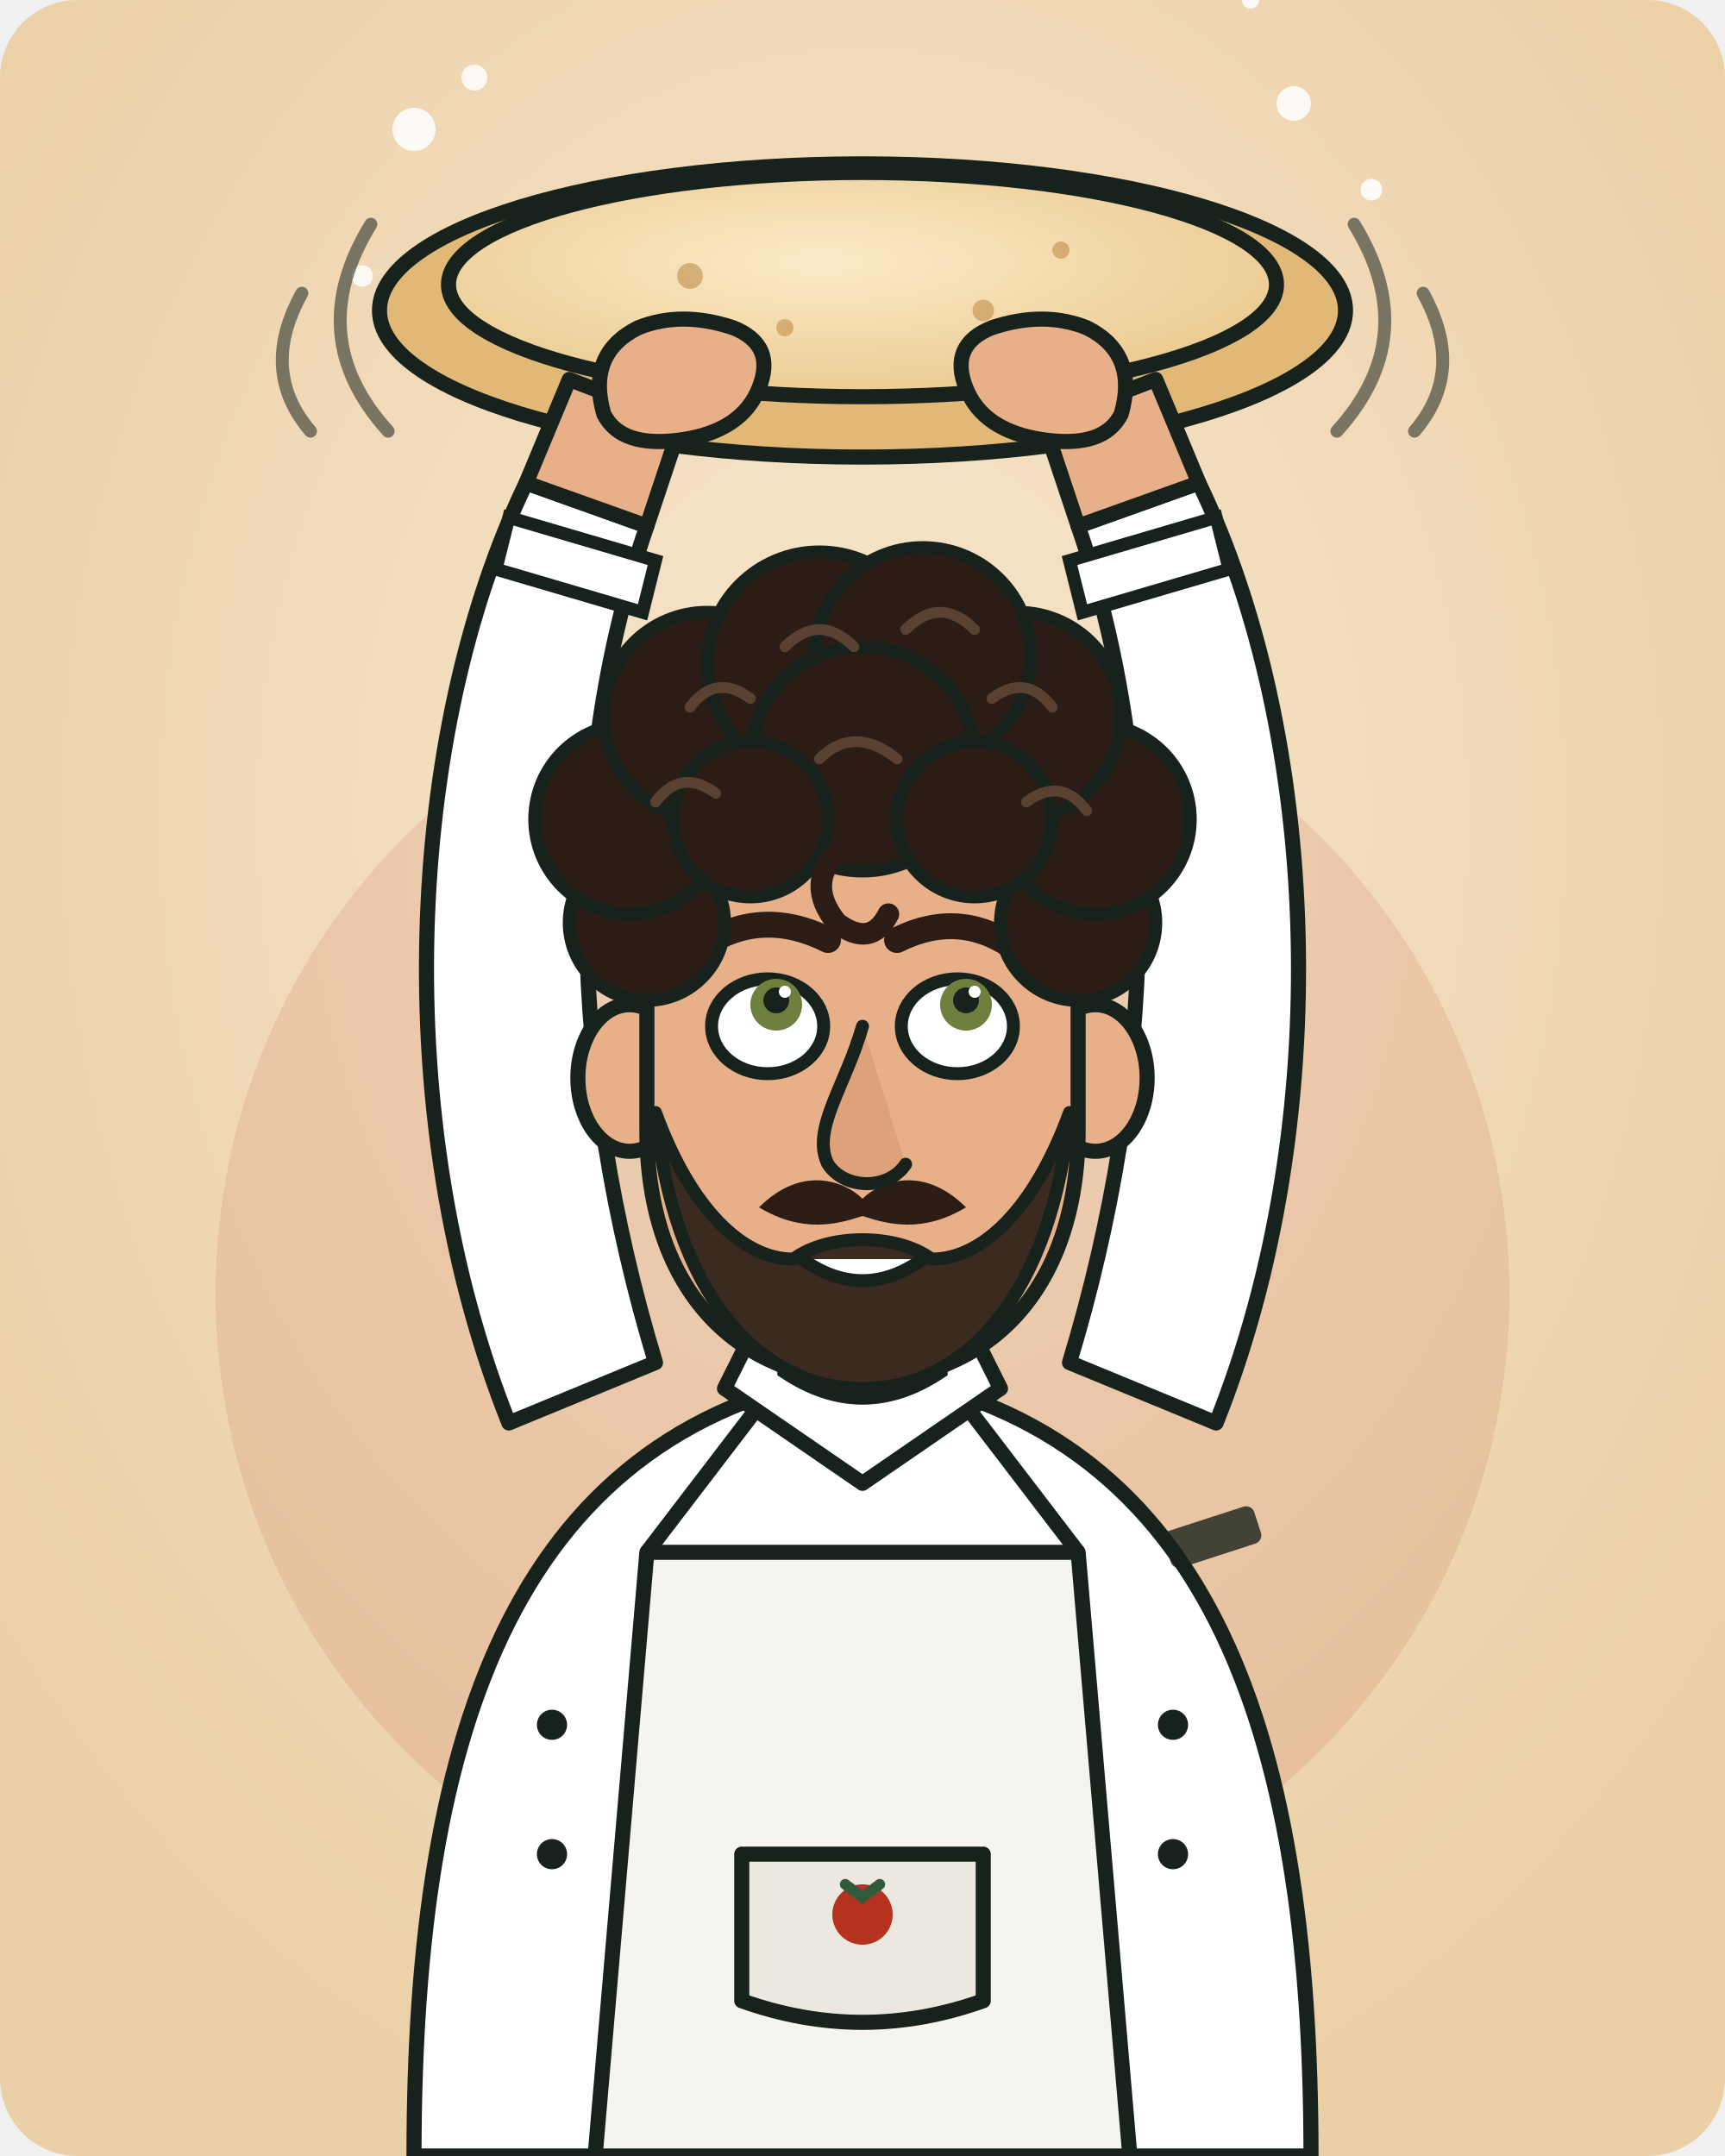
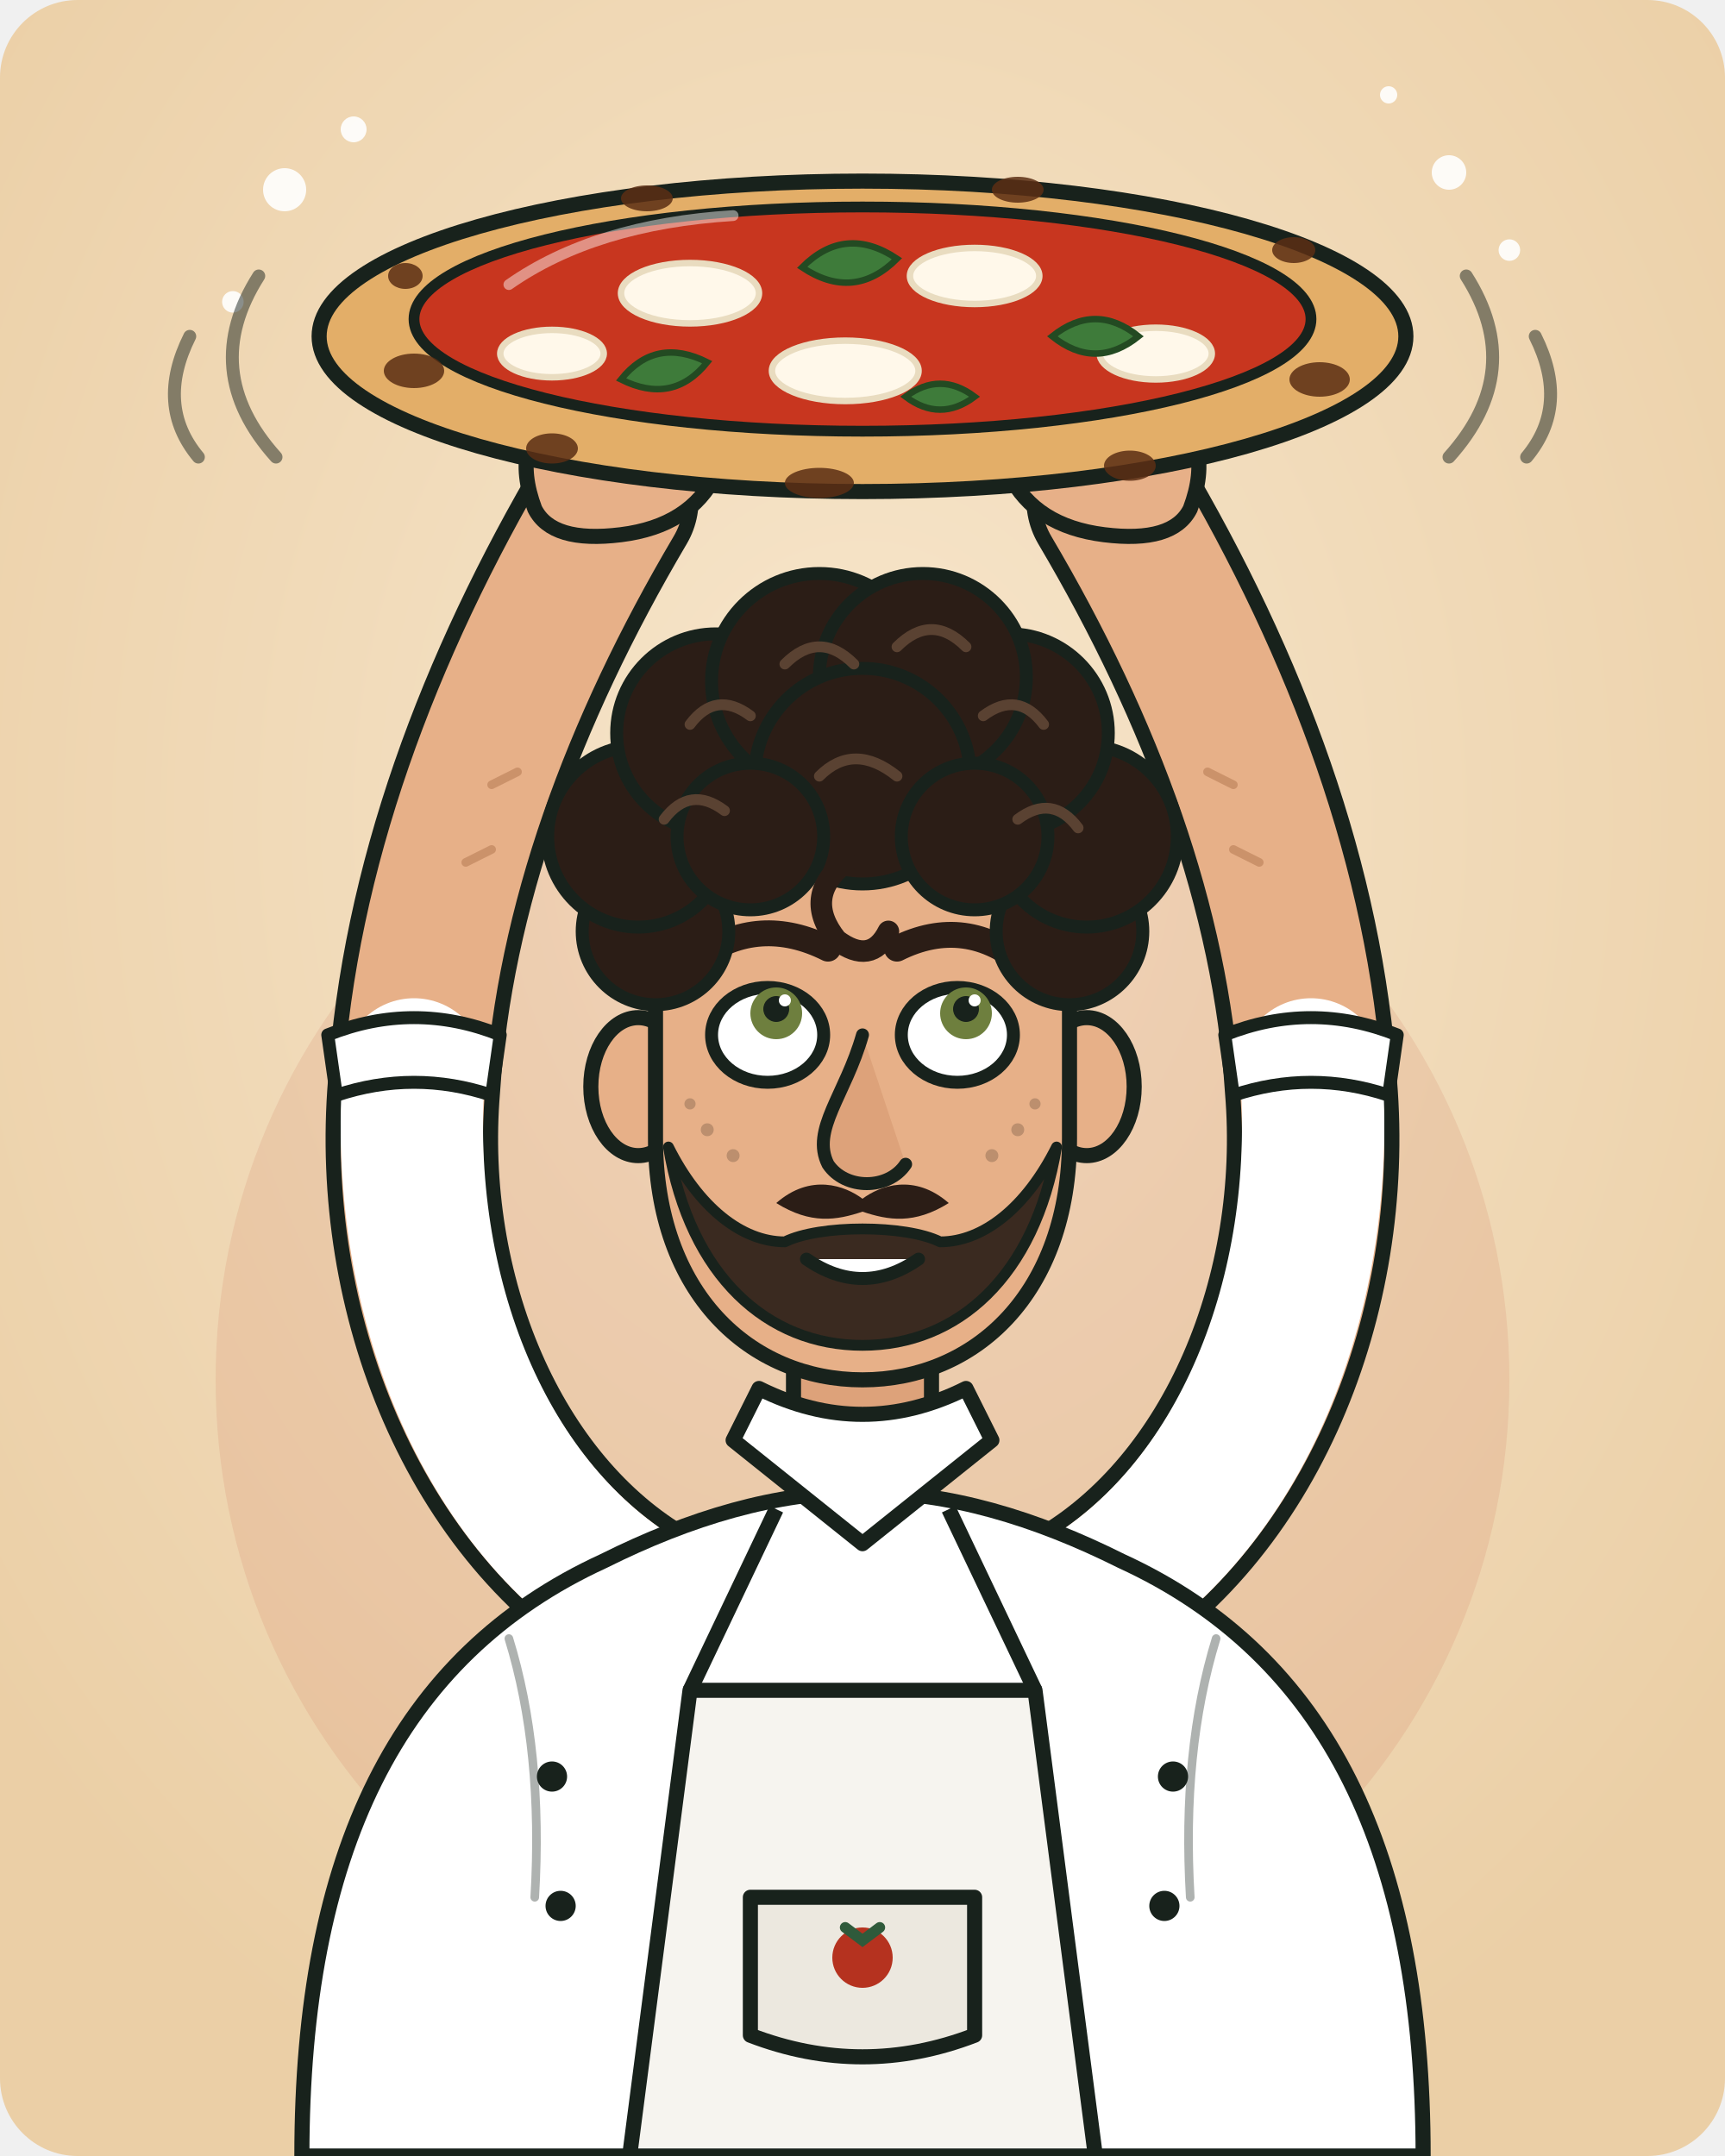
<svg xmlns="http://www.w3.org/2000/svg" viewBox="0 0 400 500" role="img" aria-labelledby="t">
  <defs>
    <radialGradient id="bg" cx="50%" cy="38%" r="65%">
      <stop offset="0" stop-color="#F7E6CC" />
      <stop offset="1" stop-color="#EBCFA6" />
    </radialGradient>
-     <radialGradient id="dough" cx="45%" cy="40%" r="60%">
-       <stop offset="0" stop-color="#FBEBC8" />
-       <stop offset="1" stop-color="#EBCB92" />
-     </radialGradient>
  </defs>
  <rect width="400" height="500" rx="18" fill="url(#bg)" />
-   <circle cx="200" cy="300" r="150" fill="#B5321F" opacity=".12" />
-   <g transform="translate(0,-40)" fill="#fff" opacity=".85">
-     <circle cx="96" cy="70" r="5" />
-     <circle cx="110" cy="58" r="3" />
-     <circle cx="300" cy="64" r="4" />
-     <circle cx="318" cy="84" r="2.5" />
-     <circle cx="84" cy="104" r="2.5" />
-     <circle cx="290" cy="40" r="2" />
+   <circle cx="200" cy="320" r="150" fill="#B5321F" opacity=".1" />
+   <g fill="#fff" opacity=".9">
+     <circle cx="66" cy="44" r="5" />
+     <circle cx="82" cy="30" r="3" />
+     <circle cx="336" cy="40" r="4" />
+     <circle cx="350" cy="58" r="2.5" />
+     <circle cx="54" cy="70" r="2.5" />
+     <circle cx="322" cy="22" r="2" />
  </g>
-   <g transform="translate(0,-40)" fill="none" stroke="#18221C" stroke-width="3" stroke-linecap="round" opacity=".55">
-     <path d="M86 92 q-16 26 4 48" />
-     <path d="M314 92 q16 26 -4 48" />
-     <path d="M70 108 q-10 18 2 32" />
-     <path d="M330 108 q10 18 -2 32" />
+   <g fill="none" stroke="#18221C" stroke-width="3" stroke-linecap="round" opacity=".5">
+     <path d="M60 64 q-14 22 4 42" />
+     <path d="M340 64 q14 22 -4 42" />
+     <path d="M44 78 q-8 16 2 28" />
+     <path d="M356 78 q8 16 -2 28" />
  </g>
-   <g transform="translate(0,-40)" stroke="#18221C" stroke-width="3.5">
-     <ellipse cx="200" cy="112" rx="112" ry="34" fill="#E2B877" />
-     <ellipse cx="200" cy="106" rx="96" ry="26" fill="url(#dough)" />
+   <g fill="none" stroke-linecap="round" stroke-linejoin="round">
+     <path d="M150 372 C112 350 92 300 96 252 C99 206 116 160 142 116" stroke="#18221C" stroke-width="40" />
+     <path d="M250 372 C288 350 308 300 304 252 C301 206 284 160 258 116" stroke="#18221C" stroke-width="40" />
+     <path d="M150 372 C112 350 92 300 96 252 C99 206 116 160 142 116" stroke="#E7B088" stroke-width="33" />
+     <path d="M250 372 C288 350 308 300 304 252 C301 206 284 160 258 116" stroke="#E7B088" stroke-width="33" />
+     <path d="M150 372 C112 350 92 300 96 248" stroke="#fff" stroke-width="33" />
+     <path d="M250 372 C288 350 308 300 304 248" stroke="#fff" stroke-width="33" />
  </g>
-   <g transform="translate(0,-40)" fill="#C99A5B" opacity=".7">
-     <circle cx="160" cy="104" r="3" />
-     <circle cx="228" cy="112" r="2.5" />
-     <circle cx="246" cy="98" r="2" />
-     <circle cx="182" cy="116" r="2" />
+   <g stroke="#18221C" stroke-width="3" fill="#fff" stroke-linejoin="round">
+     <path d="M76 240 q20 -8 40 0 l-2 14 q-18 -6 -36 0 z" />
+     <path d="M324 240 q-20 -8 -40 0 l2 14 q18 -6 36 0 z" />
  </g>
-   <g stroke="#18221C" stroke-width="3.5" stroke-linejoin="round" stroke-linecap="round">
-     <path d="M118 330 C90 260 94 170 122 112 L150 122 C130 180 132 250 152 316 Z" fill="#fff" />
-     <path d="M122 112 L150 122 L158 98 L132 88 Z" fill="#E7B088" />
-     <path d="M282 330 C310 260 306 170 278 112 L250 122 C270 180 268 250 248 316 Z" fill="#fff" />
-     <path d="M278 112 L250 122 L242 98 L268 88 Z" fill="#E7B088" />
+   <g stroke="#B97E57" stroke-width="2" stroke-linecap="round" opacity=".6">
+     <path d="M108 200 l6 -3" />
+     <path d="M114 182 l6 -3" />
+     <path d="M292 200 l-6 -3" />
+     <path d="M286 182 l-6 -3" />
  </g>
-   <g transform="translate(0,-40)" stroke="#18221C" stroke-width="3.5" fill="#E7B088" stroke-linejoin="round">
-     <path d="M140 136 q-4 -14 8 -20 q10 -4 22 0 q10 4 6 14 q-4 10 -18 12 q-14 2 -18 -6 z" />
-     <path d="M260 136 q4 -14 -8 -20 q-10 -4 -22 0 q-10 4 -6 14 q4 10 18 12 q14 2 18 -6 z" />
+   <g stroke="#18221C" stroke-width="3.5" fill="#E7B088" stroke-linejoin="round">
+     <path d="M124 118 q-6 -16 6 -24 q14 -8 30 -2 q12 6 6 18 q-6 12 -22 14 q-16 2 -20 -6 z" />
+     <path d="M276 118 q6 -16 -6 -24 q-14 -8 -30 -2 q-12 6 -6 18 q6 12 22 14 q16 2 20 -6 z" />
  </g>
-   <g stroke="#18221C" stroke-width="3" fill="#fff">
-     <path d="M118 120 l34 10 l-3 12 l-34 -10 z" />
-     <path d="M282 120 l-34 10 l3 12 l34 -10 z" />
+   <g stroke="#18221C" stroke-width="3.5">
+     <ellipse cx="200" cy="78" rx="126" ry="36" fill="#E3AE68" />
+     <ellipse cx="200" cy="74" rx="104" ry="26" fill="#C8361F" stroke-width="2.5" />
  </g>
+   <g fill="#5A2E14" opacity=".85">
+     <ellipse cx="96" cy="86" rx="7" ry="4" />
+     <ellipse cx="128" cy="104" rx="6" ry="3.5" />
+     <ellipse cx="190" cy="112" rx="8" ry="3.5" />
+     <ellipse cx="262" cy="108" rx="6" ry="3.5" />
+     <ellipse cx="306" cy="88" rx="7" ry="4" />
+     <ellipse cx="300" cy="58" rx="5" ry="3" />
+     <ellipse cx="236" cy="44" rx="6" ry="3" />
+     <ellipse cx="150" cy="46" rx="6" ry="3" />
+     <ellipse cx="94" cy="64" rx="4" ry="3" />
+   </g>
+   <g fill="#FFF8EA" stroke="#E9DCC0" stroke-width="1.5">
+     <ellipse cx="160" cy="68" rx="16" ry="7" />
+     <ellipse cx="226" cy="64" rx="15" ry="6.5" />
+     <ellipse cx="196" cy="86" rx="17" ry="7" />
+     <ellipse cx="128" cy="82" rx="12" ry="5.5" />
+     <ellipse cx="268" cy="82" rx="13" ry="6" />
+   </g>
+   <g fill="#3E7B3A" stroke="#234A22" stroke-width="1.5">
+     <path d="M186 62 q10 -10 22 -2 q-10 10 -22 2 z" />
+     <path d="M144 88 q8 -10 20 -4 q-8 10 -20 4 z" />
+     <path d="M244 78 q10 -8 20 0 q-10 8 -20 0 z" />
+     <path d="M210 92 q8 -6 16 0 q-8 6 -16 0 z" />
+   </g>
+   <path d="M118 66 q20 -14 52 -16" fill="none" stroke="#fff" stroke-width="2.5" stroke-linecap="round" opacity=".45" />
  <g stroke="#18221C" stroke-width="3.5" stroke-linejoin="round">
-     <path d="M96 500 C96 400 120 330 200 318 C280 330 304 400 304 500 Z" fill="#fff" />
-     <path d="M150 360 L250 360 L262 500 L138 500 Z" fill="#F6F4EF" />
-     <path d="M150 360 L176 326 M250 360 L224 326" fill="none" />
-     <path d="M172 430 h56 v34 q-28 10 -56 0 z" fill="#ECE8DF" />
+     <path d="M70 500 C70 430 92 384 140 362 C160 352 180 346 200 346 C220 346 240 352 260 362 C308 384 330 430 330 500 Z" fill="#fff" />
+     <path d="M160 392 L240 392 L254 500 L146 500 Z" fill="#F6F4EF" />
+     <path d="M160 392 L180 350 M240 392 L220 350" fill="none" />
+     <path d="M174 440 h52 v32 q-26 10 -52 0 z" fill="#ECE8DF" />
+   </g>
+   <g fill="none" stroke="#18221C" stroke-width="2" opacity=".35" stroke-linecap="round">
+     <path d="M118 380 q8 26 6 60" />
+     <path d="M282 380 q-8 26 -6 60" />
  </g>
  <g fill="#18221C">
-     <circle cx="128" cy="400" r="3.5" />
-     <circle cx="128" cy="430" r="3.5" />
-     <circle cx="272" cy="400" r="3.5" />
-     <circle cx="272" cy="430" r="3.5" />
+     <circle cx="128" cy="412" r="3.5" />
+     <circle cx="130" cy="442" r="3.5" />
+     <circle cx="272" cy="412" r="3.5" />
+     <circle cx="270" cy="442" r="3.5" />
  </g>
-   <path d="M168 322 L200 344 L232 322 L226 310 L174 310 Z" fill="#fff" stroke="#18221C" stroke-width="3.5" stroke-linejoin="round" />
-   <rect x="270" y="352" width="22" height="9" rx="2" fill="#18221C" opacity=".8" transform="rotate(-18 281 356)" />
-   <circle cx="200" cy="444" r="7" fill="#B5321F" />
-   <path d="M196 437 l4 3 l4 -3" stroke="#2F5A3B" stroke-width="2.5" fill="none" stroke-linecap="round" />
-   <path d="M182 300 L182 318 Q200 330 218 318 L218 300 Z" fill="#DDA27A" stroke="#18221C" stroke-width="3.5" />
+   <circle cx="200" cy="454" r="7" fill="#B5321F" />
+   <path d="M196 447 l4 3 l4 -3" stroke="#2F5A3B" stroke-width="2.5" fill="none" stroke-linecap="round" />
+   <path d="M184 304 L184 330 Q200 340 216 330 L216 304 Z" fill="#DDA27A" stroke="#18221C" stroke-width="3.5" />
+   <path d="M170 334 L200 358 L230 334 L224 322 Q200 334 176 322 Z" fill="#fff" stroke="#18221C" stroke-width="3.5" stroke-linejoin="round" />
  <g stroke="#18221C" stroke-width="3.5" stroke-linejoin="round">
-     <ellipse cx="146" cy="250" rx="12" ry="17" fill="#E7B088" />
-     <ellipse cx="254" cy="250" rx="12" ry="17" fill="#E7B088" />
-     <path d="M150 232 C150 186 250 186 250 232 L250 262 C250 300 228 320 200 320 C172 320 150 300 150 262 Z" fill="#E7B088" />
+     <ellipse cx="148" cy="252" rx="11" ry="16" fill="#E7B088" />
+     <ellipse cx="252" cy="252" rx="11" ry="16" fill="#E7B088" />
+     <path d="M152 234 C152 190 248 190 248 234 L248 264 C248 300 226 320 200 320 C174 320 152 300 152 264 Z" fill="#E7B088" />
  </g>
-   <path d="M152 258 C156 300 176 322 200 322 C224 322 244 300 248 258 C240 280 228 292 216 292 C208 286 192 286 184 292 C172 292 160 280 152 258 Z" fill="#3A2A20" stroke="#18221C" stroke-width="3" stroke-linejoin="round" />
-   <path d="M176 280 C186 270 196 274 200 278 C204 274 214 270 224 280 C214 286 206 284 200 282 C194 284 186 286 176 280 Z" fill="#2B1D16" />
-   <path d="M186 292 q14 10 28 0" fill="#fff" stroke="#18221C" stroke-width="3" stroke-linecap="round" />
-   <path d="M200 238 C196 252 188 262 192 270 C196 276 206 276 210 270" fill="#DDA27A" stroke="#18221C" stroke-width="3" stroke-linecap="round" stroke-linejoin="round" />
+   <path d="M155 266 C160 296 178 312 200 312 C222 312 240 296 245 266 C238 280 228 288 218 288 C210 284 190 284 182 288 C172 288 162 280 155 266 Z" fill="#3A2A20" stroke="#18221C" stroke-width="2.5" stroke-linejoin="round" />
+   <g fill="#3A2A20" opacity=".25">
+     <circle cx="164" cy="262" r="1.5" />
+     <circle cx="170" cy="268" r="1.5" />
+     <circle cx="160" cy="256" r="1.3" />
+     <circle cx="236" cy="262" r="1.5" />
+     <circle cx="230" cy="268" r="1.5" />
+     <circle cx="240" cy="256" r="1.3" />
+   </g>
+   <path d="M180 279 C188 272 196 275 200 278 C204 275 212 272 220 279 C212 284 206 283 200 281 C194 283 188 284 180 279 Z" fill="#2B1D16" />
+   <path d="M187 292 q13 9 26 0" fill="#fff" stroke="#18221C" stroke-width="3" stroke-linecap="round" />
+   <path d="M200 240 C196 254 188 262 192 270 C196 276 206 276 210 270" fill="#DDA27A" stroke="#18221C" stroke-width="3" stroke-linecap="round" stroke-linejoin="round" />
  <g stroke="#18221C" stroke-width="3">
-     <ellipse cx="178" cy="238" rx="13" ry="11" fill="#fff" />
-     <ellipse cx="222" cy="238" rx="13" ry="11" fill="#fff" />
+     <ellipse cx="178" cy="240" rx="13" ry="11" fill="#fff" />
+     <ellipse cx="222" cy="240" rx="13" ry="11" fill="#fff" />
  </g>
-   <circle cx="180" cy="233" r="6" fill="#6E7F3E" />
-   <circle cx="224" cy="233" r="6" fill="#6E7F3E" />
-   <circle cx="180" cy="232" r="3" fill="#18221C" />
-   <circle cx="224" cy="232" r="3" fill="#18221C" />
-   <circle cx="182" cy="230" r="1.4" fill="#fff" />
-   <circle cx="226" cy="230" r="1.4" fill="#fff" />
-   <path d="M162 220 q14 -10 30 -2" fill="none" stroke="#2B1D16" stroke-width="6" stroke-linecap="round" />
-   <path d="M208 218 q16 -8 30 4" fill="none" stroke="#2B1D16" stroke-width="6" stroke-linecap="round" />
+   <circle cx="180" cy="235" r="6" fill="#6E7F3E" />
+   <circle cx="224" cy="235" r="6" fill="#6E7F3E" />
+   <circle cx="180" cy="234" r="3" fill="#18221C" />
+   <circle cx="224" cy="234" r="3" fill="#18221C" />
+   <circle cx="182" cy="232" r="1.4" fill="#fff" />
+   <circle cx="226" cy="232" r="1.4" fill="#fff" />
+   <path d="M162 222 q14 -10 30 -2" fill="none" stroke="#2B1D16" stroke-width="6" stroke-linecap="round" />
+   <path d="M208 220 q16 -8 30 4" fill="none" stroke="#2B1D16" stroke-width="6" stroke-linecap="round" />
  <g fill="#2B1D16" stroke="#18221C" stroke-width="3">
-     <circle cx="150" cy="214" r="18" />
-     <circle cx="250" cy="214" r="18" />
-     <circle cx="146" cy="190" r="22" />
-     <circle cx="254" cy="190" r="22" />
-     <circle cx="164" cy="166" r="24" />
-     <circle cx="236" cy="166" r="24" />
-     <circle cx="190" cy="154" r="26" />
-     <circle cx="214" cy="152" r="25" />
-     <circle cx="200" cy="176" r="26" />
-     <circle cx="174" cy="190" r="18" />
-     <circle cx="226" cy="190" r="18" />
+     <circle cx="152" cy="216" r="17" />
+     <circle cx="248" cy="216" r="17" />
+     <circle cx="148" cy="194" r="21" />
+     <circle cx="252" cy="194" r="21" />
+     <circle cx="166" cy="170" r="23" />
+     <circle cx="234" cy="170" r="23" />
+     <circle cx="190" cy="158" r="25" />
+     <circle cx="214" cy="157" r="24" />
+     <circle cx="200" cy="180" r="25" />
+     <circle cx="174" cy="194" r="17" />
+     <circle cx="226" cy="194" r="17" />
  </g>
  <g fill="none" stroke="#5A4232" stroke-width="2.5" stroke-linecap="round">
-     <path d="M182 150 q8 -8 16 0" />
-     <path d="M210 146 q8 -8 16 0" />
-     <path d="M152 186 q6 -8 14 -2" />
-     <path d="M238 186 q8 -6 14 2" />
-     <path d="M190 176 q8 -8 18 0" />
-     <path d="M160 164 q6 -8 14 -2" />
-     <path d="M230 162 q8 -6 14 2" />
+     <path d="M182 154 q8 -8 16 0" />
+     <path d="M208 150 q8 -8 16 0" />
+     <path d="M154 190 q6 -8 14 -2" />
+     <path d="M236 190 q8 -6 14 2" />
+     <path d="M190 180 q8 -8 18 0" />
+     <path d="M160 168 q6 -8 14 -2" />
+     <path d="M228 166 q8 -6 14 2" />
  </g>
-   <path d="M196 196 q-10 8 -2 18 q8 6 12 -2" fill="none" stroke="#2B1D16" stroke-width="5" stroke-linecap="round" />
+   <path d="M196 200 q-10 8 -2 18 q8 6 12 -2" fill="none" stroke="#2B1D16" stroke-width="5" stroke-linecap="round" />
</svg>
